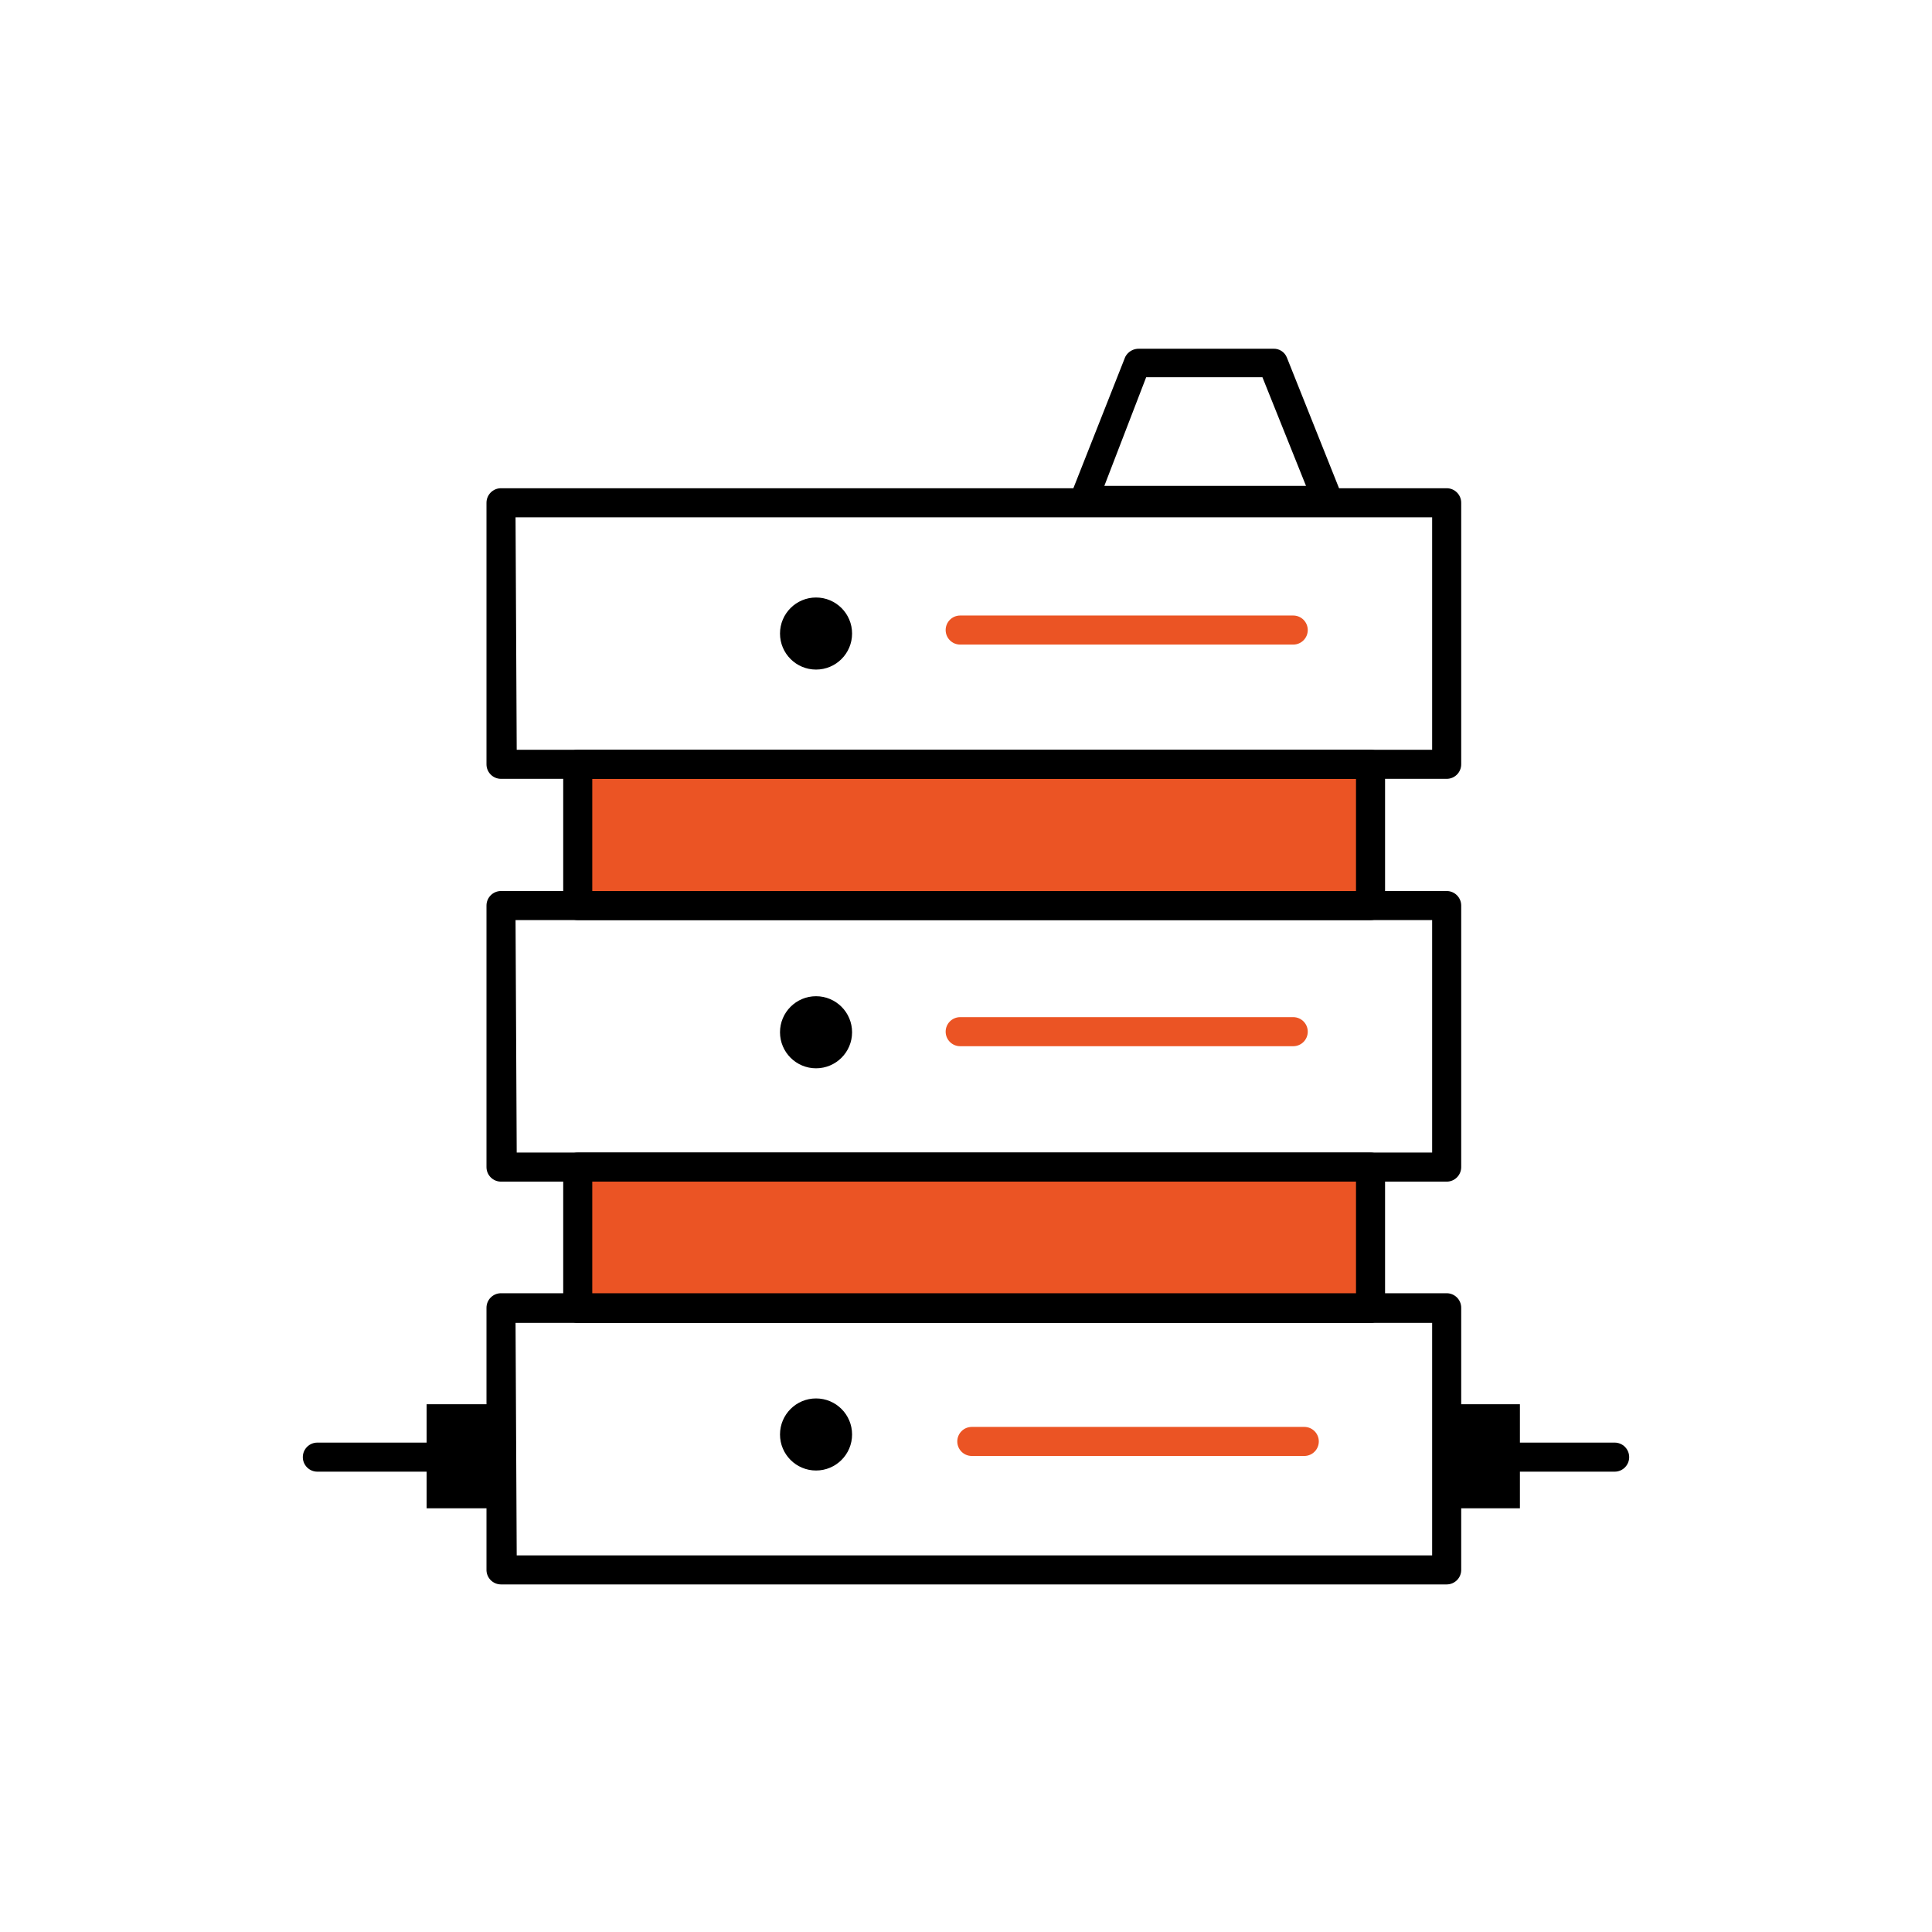
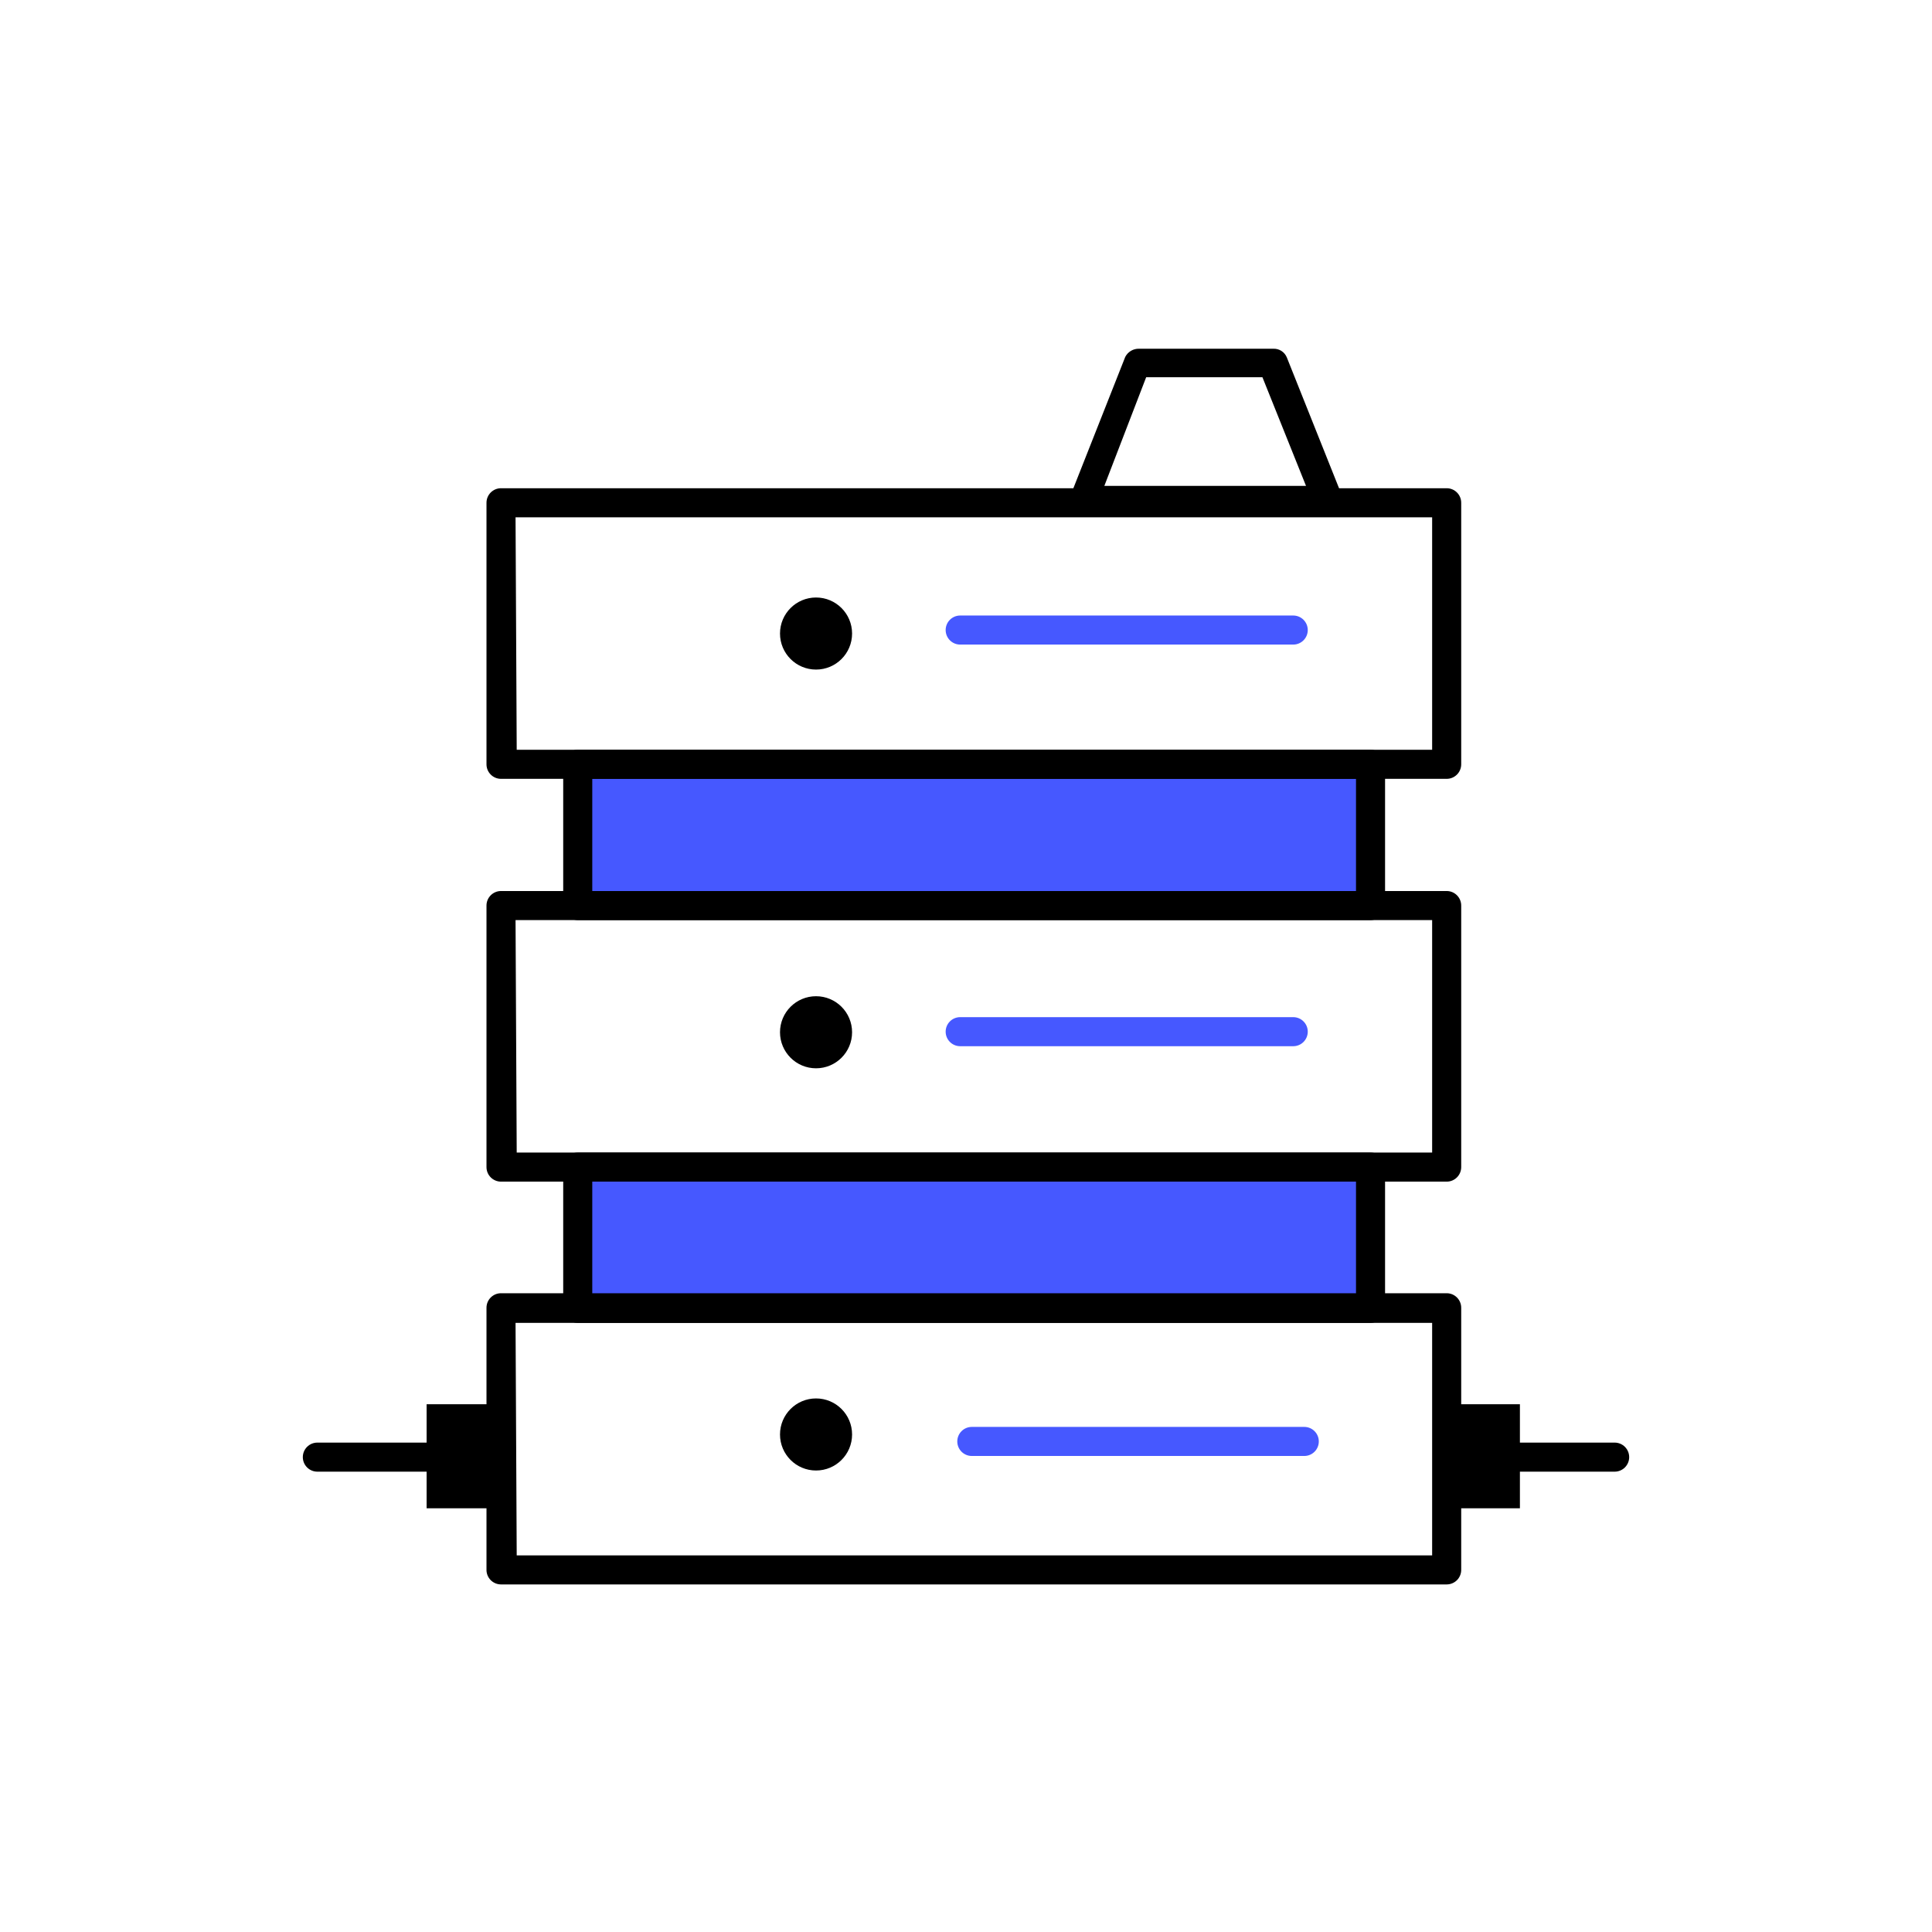
<svg xmlns="http://www.w3.org/2000/svg" id="Layer_1" data-name="Layer 1" viewBox="0 0 33.24 33.24">
  <defs>
-     <style>.cls-1{fill:#eb5424;}</style>
+     <style>.cls-1{fill:#4658ff;}</style>
  </defs>
  <rect class="cls-1" x="9.94" y="13.15" width="13.64" height="2.43" />
  <path d="M23.58,15.83H9.94a.25.25,0,0,1-.25-.25V13.15a.25.25,0,0,1,.25-.25H23.58a.25.25,0,0,1,.25.25v2.43A.25.25,0,0,1,23.58,15.83Zm-13.39-.5H23.33V13.4H10.19Z" />
  <rect class="cls-1" x="9.94" y="20.08" width="13.64" height="2.43" />
  <path d="M23.58,22.76H9.94a.25.25,0,0,1-.25-.25V20.08a.25.25,0,0,1,.25-.25H23.58a.25.25,0,0,1,.25.25v2.43A.25.25,0,0,1,23.58,22.76Zm-13.39-.5H23.33V20.33H10.19Z" />
  <path d="M24.89,20.33H8.62a.25.25,0,0,1-.25-.25v-4.5a.25.25,0,0,1,.25-.25H24.89a.25.25,0,0,1,.25.25v4.5A.25.25,0,0,1,24.89,20.33Zm-16-.5H24.64v-4H8.87Z" />
  <path d="M24.89,13.4H8.62a.25.25,0,0,1-.25-.25V8.65a.25.25,0,0,1,.25-.25H24.89a.25.25,0,0,1,.25.25v4.5A.25.25,0,0,1,24.89,13.4Zm-16-.5H24.64v-4H8.87Z" />
  <path d="M24.89,27.26H8.62A.25.25,0,0,1,8.37,27v-4.5a.25.25,0,0,1,.25-.25H24.89a.25.25,0,0,1,.25.25V27A.25.25,0,0,1,24.89,27.26Zm-16-.5H24.64v-4H8.87Z" />
  <path d="M8.15,25.32H5.46a.25.25,0,0,1,0-.5H8.15a.25.25,0,0,1,0,.5Z" />
  <path d="M27.78,25.32H25.12a.25.25,0,1,1,0-.5h2.66a.25.25,0,0,1,0,.5Z" />
  <rect x="7.34" y="24.16" width="1.05" height="1.79" />
  <rect x="25.12" y="24.16" width="1.03" height="1.79" />
  <path class="cls-1" d="M22.25,18H16.52a.25.25,0,0,1,0-.5h5.73a.25.25,0,0,1,0,.5Z" />
  <path class="cls-1" d="M22.44,25.05H16.72a.25.25,0,0,1,0-.5h5.72a.25.25,0,0,1,0,.5Z" />
  <path class="cls-1" d="M22.25,11.09H16.52a.25.25,0,0,1-.25-.25.25.25,0,0,1,.25-.25h5.73a.25.25,0,0,1,.25.25A.25.25,0,0,1,22.25,11.09Z" />
  <circle cx="14.04" cy="10.9" r="0.62" />
  <circle cx="14.04" cy="17.76" r="0.62" />
  <circle cx="14.04" cy="24.68" r="0.62" />
  <path d="M22.86,8.86H18.65a.24.24,0,0,1-.23-.34l.94-2.38A.26.26,0,0,1,19.6,6h2.31a.24.24,0,0,1,.23.15l.95,2.38a.24.24,0,0,1-.23.34ZM19,8.36h3.47l-.75-1.87h-2Z" />
</svg>
